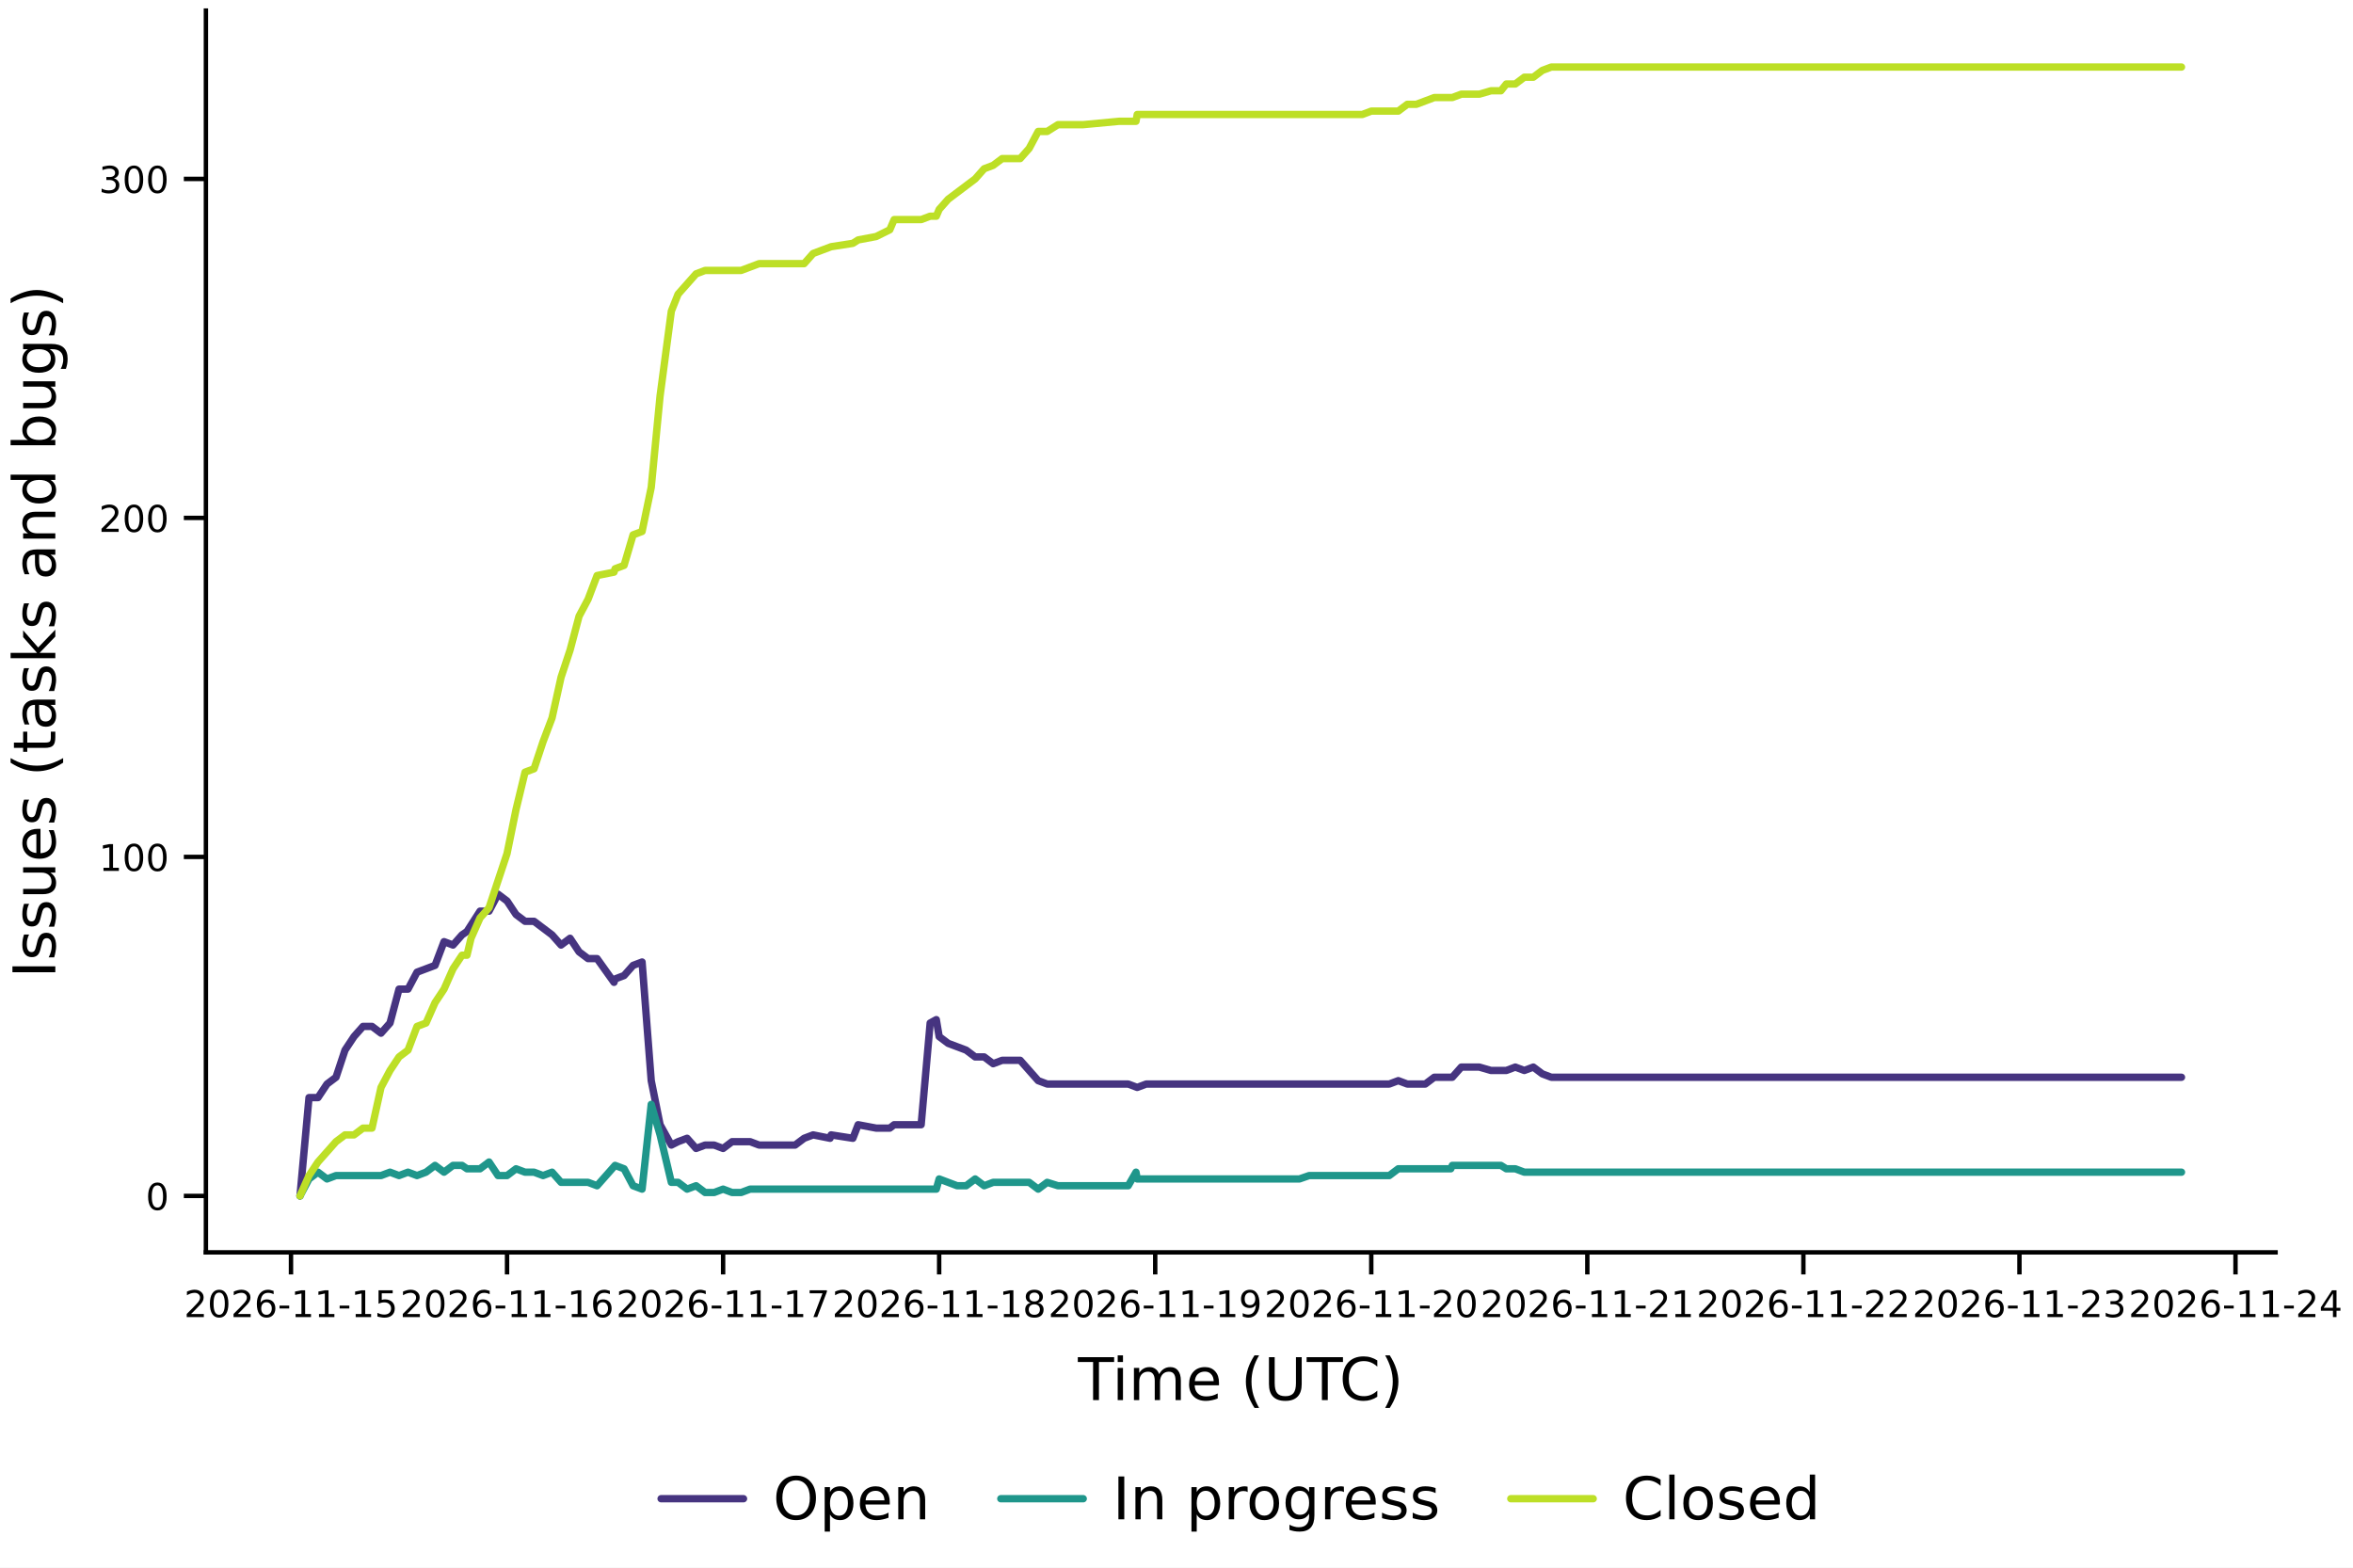
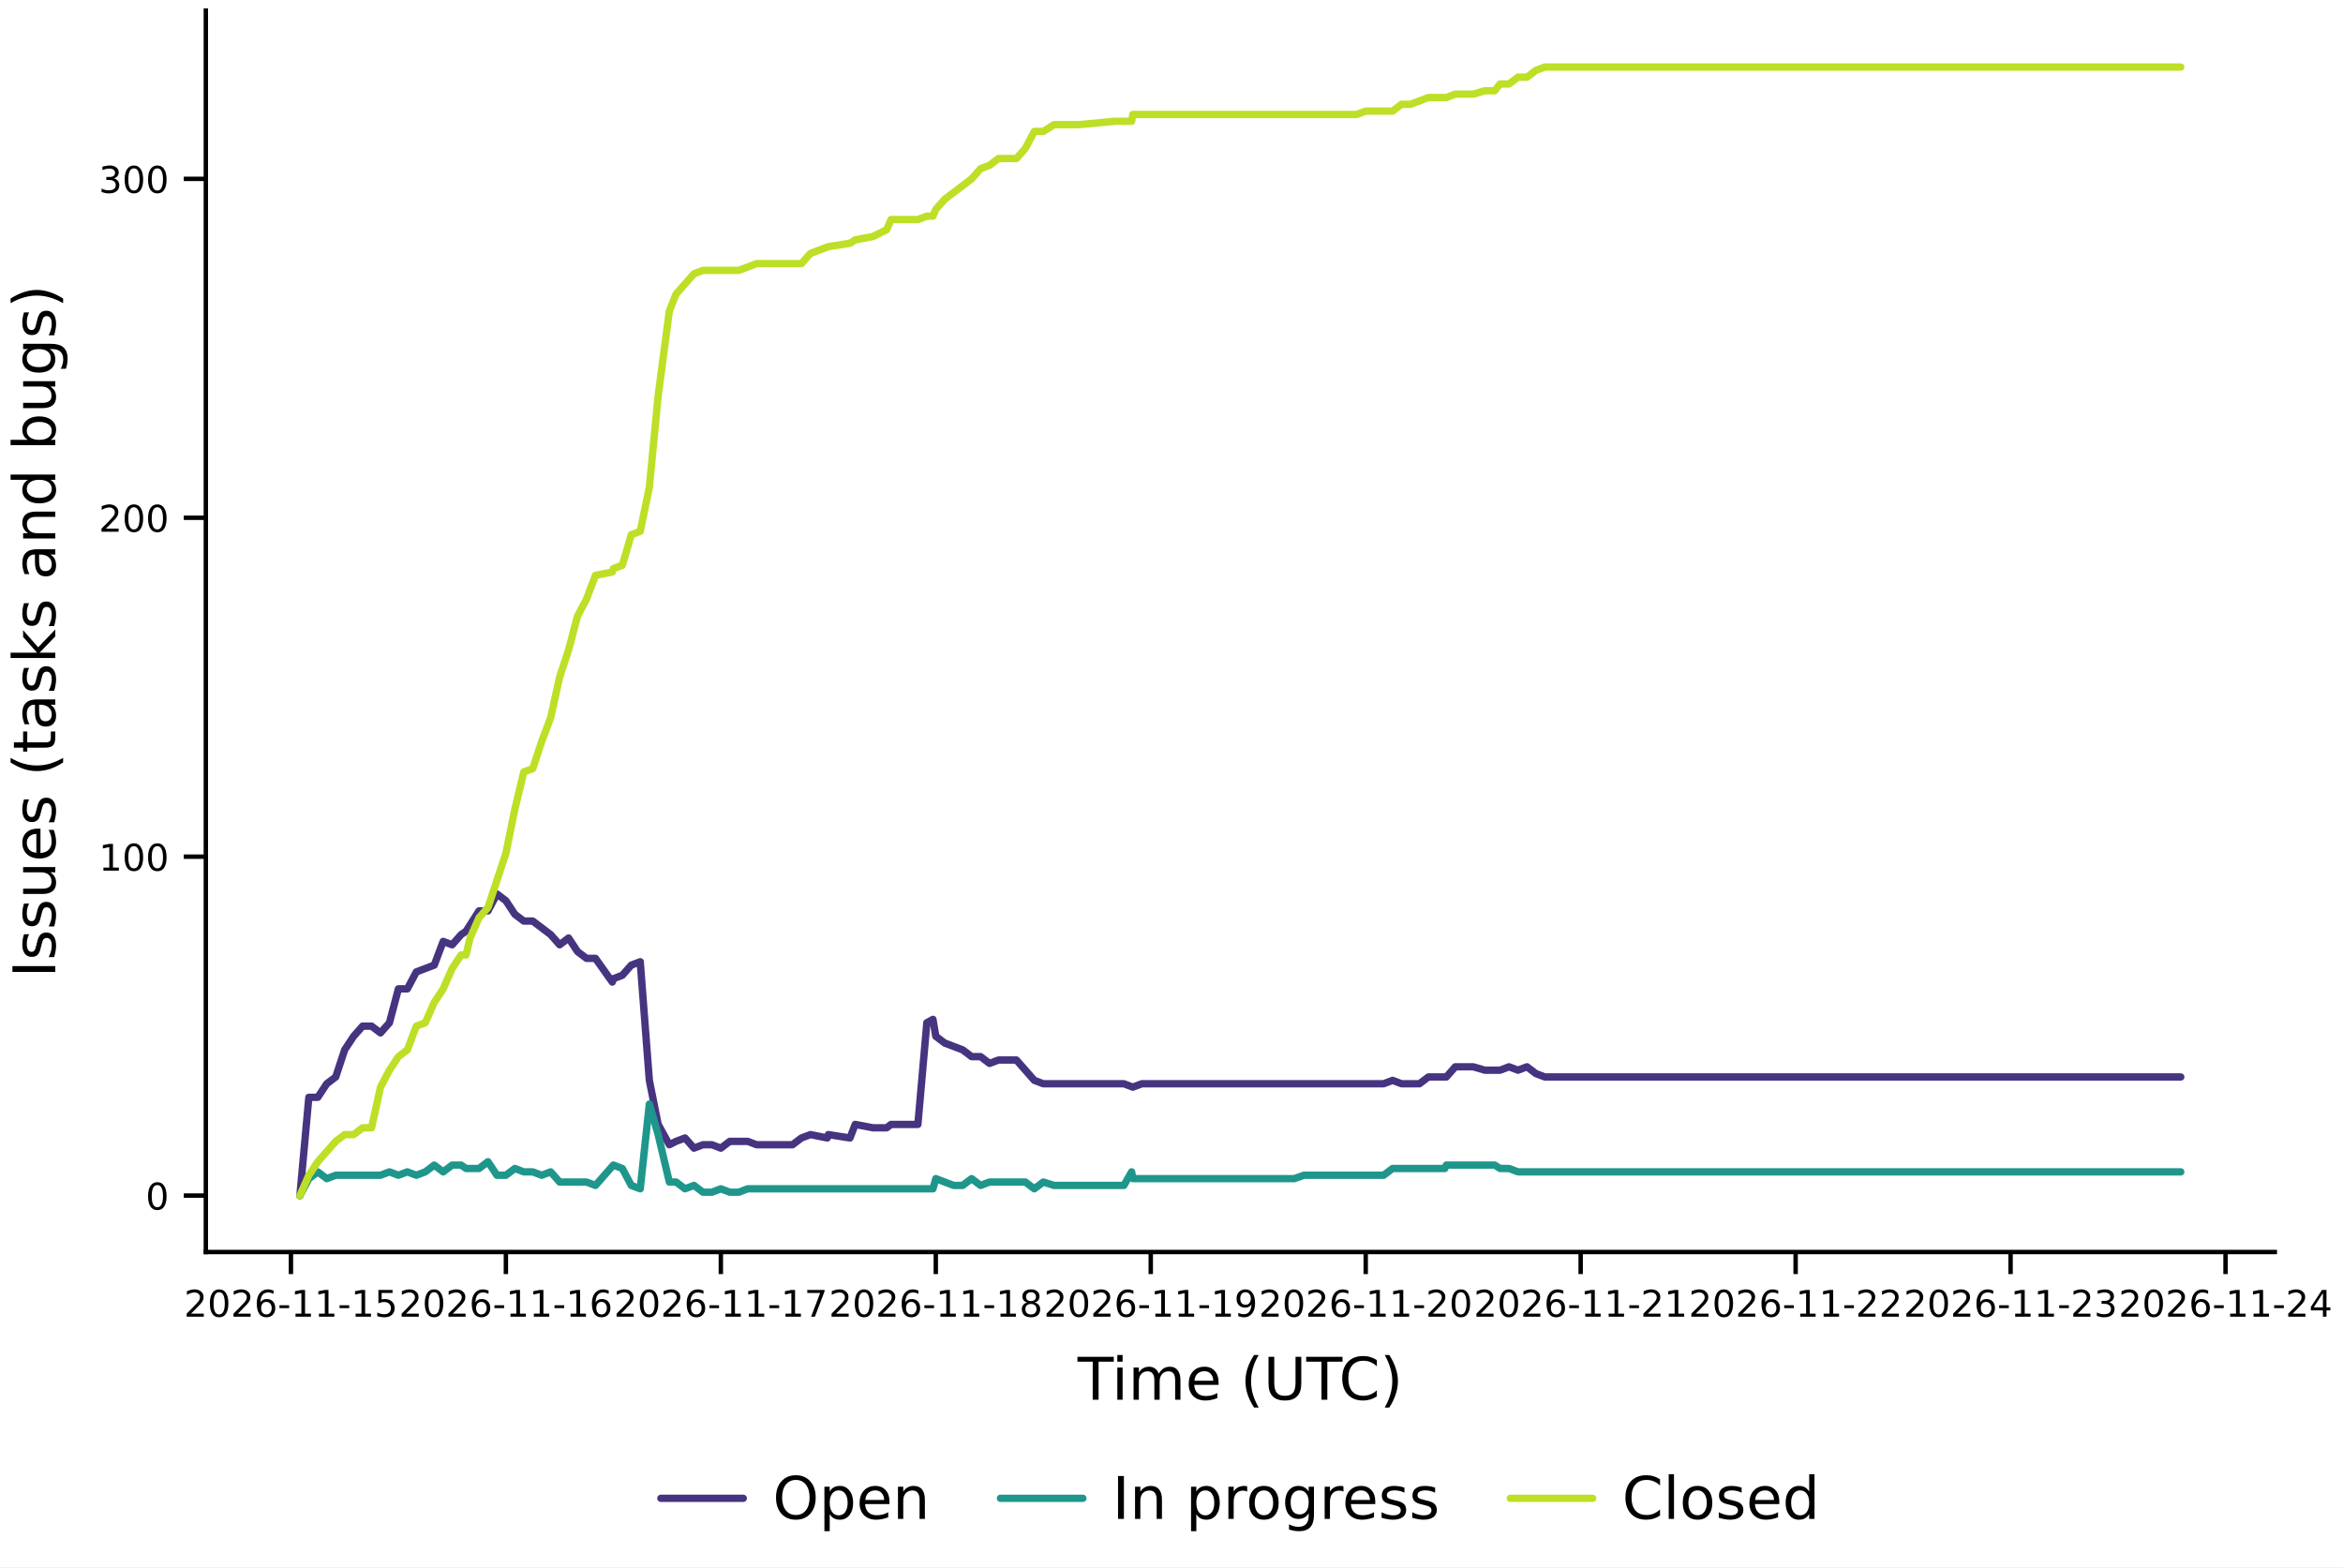
- <svg xmlns="http://www.w3.org/2000/svg" xmlns:xlink="http://www.w3.org/1999/xlink" width="319.78pt" height="213.046pt" viewBox="0 0 319.78 213.046" version="1.1">
+ <svg xmlns="http://www.w3.org/2000/svg" xmlns:xlink="http://www.w3.org/1999/xlink" width="318.528pt" height="213.046pt" viewBox="0 0 318.528 213.046" version="1.1">
  <defs>
    <style type="text/css">*{stroke-linejoin: round; stroke-linecap: butt}</style>
  </defs>
  <g id="figure_1">
    <g id="patch_1">
-       <path d="M -0 213.046  L 319.78 213.046  L 319.78 0  L -0 0  z " style="fill: #ffffff" />
+       <path d="M 0 213.046  L 318.528 213.046  L 318.528 0  L 0 0  z " style="fill: #ffffff" />
    </g>
    <g id="axes_1">
      <g id="patch_2">
        <path d="M 27.984 170.203  L 309.256 170.203  L 309.256 1.44  L 27.984 1.44  z " style="fill: #ffffff" />
      </g>
      <g id="matplotlib.axis_1">
        <g id="xtick_1">
          <g id="line2d_1">
            <defs>
-               <path id="m8604968e37" d="M 0 0  L 0 3  " style="stroke: #000000; stroke-width: 0.6" />
+               <path id="m8cad3fe048" d="M 0 0  L 0 3  " style="stroke: #000000; stroke-width: 0.6" />
            </defs>
            <g>
-               <use xlink:href="#m8604968e37" x="39.546" y="170.203" style="stroke: #000000; stroke-width: 0.6" />
+               <use xlink:href="#m8cad3fe048" x="39.552" y="170.203" style="stroke: #000000; stroke-width: 0.6" />
            </g>
          </g>
          <g id="text_1">
-             <text style="font-size: 5px; font-family: 'DejaVu Sans', sans-serif; text-anchor: middle" x="39.546" y="179.002" transform="rotate(-0 39.54599 179.0017)">2026-11-15</text>
+             <text style="font-size: 5px; font-family: 'DejaVu Sans', sans-serif; text-anchor: middle" x="39.552" y="179.002" transform="rotate(-0 39.55181 179.0017)">2026-11-15</text>
          </g>
        </g>
        <g id="xtick_2">
          <g id="line2d_2">
            <g>
-               <use xlink:href="#m8604968e37" x="68.909" y="170.203" style="stroke: #000000; stroke-width: 0.6" />
+               <use xlink:href="#m8cad3fe048" x="68.775" y="170.203" style="stroke: #000000; stroke-width: 0.6" />
            </g>
          </g>
          <g id="text_2">
-             <text style="font-size: 5px; font-family: 'DejaVu Sans', sans-serif; text-anchor: middle" x="68.909" y="179.002" transform="rotate(-0 68.90882 179.0017)">2026-11-16</text>
+             <text style="font-size: 5px; font-family: 'DejaVu Sans', sans-serif; text-anchor: middle" x="68.775" y="179.002" transform="rotate(-0 68.77482 179.0017)">2026-11-16</text>
          </g>
        </g>
        <g id="xtick_3">
          <g id="line2d_3">
            <g>
-               <use xlink:href="#m8604968e37" x="98.272" y="170.203" style="stroke: #000000; stroke-width: 0.6" />
+               <use xlink:href="#m8cad3fe048" x="97.998" y="170.203" style="stroke: #000000; stroke-width: 0.6" />
            </g>
          </g>
          <g id="text_3">
-             <text style="font-size: 5px; font-family: 'DejaVu Sans', sans-serif; text-anchor: middle" x="98.272" y="179.002" transform="rotate(-0 98.27165 179.0017)">2026-11-17</text>
+             <text style="font-size: 5px; font-family: 'DejaVu Sans', sans-serif; text-anchor: middle" x="97.998" y="179.002" transform="rotate(-0 97.99783 179.0017)">2026-11-17</text>
          </g>
        </g>
        <g id="xtick_4">
          <g id="line2d_4">
            <g>
-               <use xlink:href="#m8604968e37" x="127.634" y="170.203" style="stroke: #000000; stroke-width: 0.6" />
+               <use xlink:href="#m8cad3fe048" x="127.221" y="170.203" style="stroke: #000000; stroke-width: 0.6" />
            </g>
          </g>
          <g id="text_4">
-             <text style="font-size: 5px; font-family: 'DejaVu Sans', sans-serif; text-anchor: middle" x="127.634" y="179.002" transform="rotate(-0 127.6345 179.0017)">2026-11-18</text>
+             <text style="font-size: 5px; font-family: 'DejaVu Sans', sans-serif; text-anchor: middle" x="127.221" y="179.002" transform="rotate(-0 127.2208 179.0017)">2026-11-18</text>
          </g>
        </g>
        <g id="xtick_5">
          <g id="line2d_5">
            <g>
-               <use xlink:href="#m8604968e37" x="156.997" y="170.203" style="stroke: #000000; stroke-width: 0.6" />
+               <use xlink:href="#m8cad3fe048" x="156.444" y="170.203" style="stroke: #000000; stroke-width: 0.6" />
            </g>
          </g>
          <g id="text_5">
-             <text style="font-size: 5px; font-family: 'DejaVu Sans', sans-serif; text-anchor: middle" x="156.997" y="179.002" transform="rotate(-0 156.9973 179.0017)">2026-11-19</text>
+             <text style="font-size: 5px; font-family: 'DejaVu Sans', sans-serif; text-anchor: middle" x="156.444" y="179.002" transform="rotate(-0 156.4438 179.0017)">2026-11-19</text>
          </g>
        </g>
        <g id="xtick_6">
          <g id="line2d_6">
            <g>
-               <use xlink:href="#m8604968e37" x="186.36" y="170.203" style="stroke: #000000; stroke-width: 0.6" />
+               <use xlink:href="#m8cad3fe048" x="185.667" y="170.203" style="stroke: #000000; stroke-width: 0.6" />
            </g>
          </g>
          <g id="text_6">
-             <text style="font-size: 5px; font-family: 'DejaVu Sans', sans-serif; text-anchor: middle" x="186.36" y="179.002" transform="rotate(-0 186.3601 179.0017)">2026-11-20</text>
+             <text style="font-size: 5px; font-family: 'DejaVu Sans', sans-serif; text-anchor: middle" x="185.667" y="179.002" transform="rotate(-0 185.6669 179.0017)">2026-11-20</text>
          </g>
        </g>
        <g id="xtick_7">
          <g id="line2d_7">
            <g>
-               <use xlink:href="#m8604968e37" x="215.723" y="170.203" style="stroke: #000000; stroke-width: 0.6" />
+               <use xlink:href="#m8cad3fe048" x="214.89" y="170.203" style="stroke: #000000; stroke-width: 0.6" />
            </g>
          </g>
          <g id="text_7">
-             <text style="font-size: 5px; font-family: 'DejaVu Sans', sans-serif; text-anchor: middle" x="215.723" y="179.002" transform="rotate(-0 215.723 179.0017)">2026-11-21</text>
+             <text style="font-size: 5px; font-family: 'DejaVu Sans', sans-serif; text-anchor: middle" x="214.89" y="179.002" transform="rotate(-0 214.8899 179.0017)">2026-11-21</text>
          </g>
        </g>
        <g id="xtick_8">
          <g id="line2d_8">
            <g>
-               <use xlink:href="#m8604968e37" x="245.086" y="170.203" style="stroke: #000000; stroke-width: 0.6" />
+               <use xlink:href="#m8cad3fe048" x="244.113" y="170.203" style="stroke: #000000; stroke-width: 0.6" />
            </g>
          </g>
          <g id="text_8">
-             <text style="font-size: 5px; font-family: 'DejaVu Sans', sans-serif; text-anchor: middle" x="245.086" y="179.002" transform="rotate(-0 245.0858 179.0017)">2026-11-22</text>
+             <text style="font-size: 5px; font-family: 'DejaVu Sans', sans-serif; text-anchor: middle" x="244.113" y="179.002" transform="rotate(-0 244.1129 179.0017)">2026-11-22</text>
          </g>
        </g>
        <g id="xtick_9">
          <g id="line2d_9">
            <g>
-               <use xlink:href="#m8604968e37" x="274.449" y="170.203" style="stroke: #000000; stroke-width: 0.6" />
+               <use xlink:href="#m8cad3fe048" x="273.336" y="170.203" style="stroke: #000000; stroke-width: 0.6" />
            </g>
          </g>
          <g id="text_9">
-             <text style="font-size: 5px; font-family: 'DejaVu Sans', sans-serif; text-anchor: middle" x="274.449" y="179.002" transform="rotate(-0 274.4486 179.0017)">2026-11-23</text>
+             <text style="font-size: 5px; font-family: 'DejaVu Sans', sans-serif; text-anchor: middle" x="273.336" y="179.002" transform="rotate(-0 273.3359 179.0017)">2026-11-23</text>
          </g>
        </g>
        <g id="xtick_10">
          <g id="line2d_10">
            <g>
-               <use xlink:href="#m8604968e37" x="303.811" y="170.203" style="stroke: #000000; stroke-width: 0.6" />
+               <use xlink:href="#m8cad3fe048" x="302.559" y="170.203" style="stroke: #000000; stroke-width: 0.6" />
            </g>
          </g>
          <g id="text_10">
-             <text style="font-size: 5px; font-family: 'DejaVu Sans', sans-serif; text-anchor: middle" x="303.811" y="179.002" transform="rotate(-0 303.8115 179.0017)">2026-11-24</text>
+             <text style="font-size: 5px; font-family: 'DejaVu Sans', sans-serif; text-anchor: middle" x="302.559" y="179.002" transform="rotate(-0 302.5589 179.0017)">2026-11-24</text>
          </g>
        </g>
        <g id="text_11">
          <text style="font-size: 8px; font-family: 'DejaVu Sans', sans-serif; text-anchor: middle" x="168.62" y="190.282" transform="rotate(-0 168.6201 190.2816)">Time (UTC)</text>
        </g>
      </g>
      <g id="matplotlib.axis_2">
        <g id="ytick_1">
          <g id="line2d_11">
            <defs>
-               <path id="mb89d336dfc" d="M 0 0  L -3 0  " style="stroke: #000000; stroke-width: 0.6" />
+               <path id="mad2ebeeed0" d="M 0 0  L -3 0  " style="stroke: #000000; stroke-width: 0.6" />
            </defs>
            <g>
-               <use xlink:href="#mb89d336dfc" x="27.984" y="162.532" style="stroke: #000000; stroke-width: 0.6" />
+               <use xlink:href="#mad2ebeeed0" x="27.984" y="162.532" style="stroke: #000000; stroke-width: 0.6" />
            </g>
          </g>
          <g id="text_12">
            <text style="font-size: 5px; font-family: 'DejaVu Sans', sans-serif; text-anchor: end" x="22.984" y="164.431" transform="rotate(-0 22.98438 164.4312)">0</text>
          </g>
        </g>
        <g id="ytick_2">
          <g id="line2d_12">
            <g>
-               <use xlink:href="#mb89d336dfc" x="27.984" y="116.46" style="stroke: #000000; stroke-width: 0.6" />
+               <use xlink:href="#mad2ebeeed0" x="27.984" y="116.46" style="stroke: #000000; stroke-width: 0.6" />
            </g>
          </g>
          <g id="text_13">
            <text style="font-size: 5px; font-family: 'DejaVu Sans', sans-serif; text-anchor: end" x="22.984" y="118.359" transform="rotate(-0 22.98438 118.3589)">100</text>
          </g>
        </g>
        <g id="ytick_3">
          <g id="line2d_13">
            <g>
-               <use xlink:href="#mb89d336dfc" x="27.984" y="70.387" style="stroke: #000000; stroke-width: 0.6" />
+               <use xlink:href="#mad2ebeeed0" x="27.984" y="70.387" style="stroke: #000000; stroke-width: 0.6" />
            </g>
          </g>
          <g id="text_14">
            <text style="font-size: 5px; font-family: 'DejaVu Sans', sans-serif; text-anchor: end" x="22.984" y="72.287" transform="rotate(-0 22.98438 72.28662)">200</text>
          </g>
        </g>
        <g id="ytick_4">
          <g id="line2d_14">
            <g>
-               <use xlink:href="#mb89d336dfc" x="27.984" y="24.315" style="stroke: #000000; stroke-width: 0.6" />
+               <use xlink:href="#mad2ebeeed0" x="27.984" y="24.315" style="stroke: #000000; stroke-width: 0.6" />
            </g>
          </g>
          <g id="text_15">
            <text style="font-size: 5px; font-family: 'DejaVu Sans', sans-serif; text-anchor: end" x="22.984" y="26.214" transform="rotate(-0 22.98438 26.21431)">300</text>
          </g>
        </g>
        <g id="text_16">
          <text style="font-size: 8px; font-family: 'DejaVu Sans', sans-serif; text-anchor: middle" x="7.519" y="85.821" transform="rotate(-90 7.51875 85.82143)">Issues (tasks and bugs)</text>
        </g>
      </g>
      <g id="line2d_15">
-         <path d="M 40.769 162.532  L 41.993 149.171  L 43.216 149.171  L 44.44 147.328  L 45.663 146.407  L 46.887 142.721  L 48.11 140.878  L 49.334 139.496  L 50.557 139.496  L 51.781 140.417  L 53.004 139.035  L 54.227 134.428  L 55.451 134.428  L 56.674 132.124  L 59.121 131.203  L 60.345 127.978  L 61.568 128.438  L 62.792 127.056  L 63.464 126.595  L 65.238 123.831  L 66.462 123.831  L 67.685 121.527  L 68.909 122.449  L 70.132 124.292  L 71.356 125.213  L 72.579 125.213  L 75.026 127.056  L 76.25 128.438  L 77.473 127.517  L 78.696 129.36  L 79.92 130.281  L 81.143 130.281  L 83.447 133.506  L 83.59 133.046  L 84.814 132.585  L 86.037 131.203  L 87.261 130.742  L 88.504 146.867  L 89.707 152.857  L 91.237 155.621  L 92.154 155.16  L 93.378 154.7  L 94.601 156.082  L 95.825 155.621  L 97.048 155.621  L 98.272 156.082  L 99.495 155.16  L 101.942 155.16  L 103.165 155.621  L 108.059 155.621  L 109.283 154.7  L 110.506 154.239  L 112.81 154.7  L 112.953 154.239  L 115.91 154.7  L 116.623 152.857  L 119.07 153.317  L 120.926 153.317  L 121.517 152.857  L 125.188 152.857  L 126.411 139.035  L 127.247 138.574  L 127.634 140.878  L 128.858 141.799  L 131.305 142.721  L 132.528 143.642  L 133.752 143.642  L 134.975 144.564  L 136.199 144.103  L 138.646 144.103  L 141.092 146.867  L 142.316 147.328  L 153.327 147.328  L 154.55 147.789  L 155.774 147.328  L 188.807 147.328  L 190.03 146.867  L 191.254 147.328  L 193.701 147.328  L 194.924 146.407  L 197.371 146.407  L 198.595 145.024  L 201.042 145.024  L 202.632 145.485  L 204.712 145.485  L 205.935 145.024  L 207.159 145.485  L 208.382 145.024  L 209.606 145.946  L 210.829 146.407  L 296.471 146.407  L 296.471 146.407  " clip-path="url(#p62f4dacdcf)" style="fill: none; stroke: #463480; stroke-linecap: round" />
+         <path d="M 40.769 162.532  L 41.987 149.171  L 43.205 149.171  L 44.422 147.328  L 45.64 146.407  L 46.858 142.721  L 48.075 140.878  L 49.293 139.496  L 50.51 139.496  L 51.728 140.417  L 52.946 139.035  L 54.163 134.428  L 55.381 134.428  L 56.599 132.124  L 59.034 131.203  L 60.251 127.978  L 61.469 128.438  L 62.687 127.056  L 63.356 126.595  L 65.122 123.831  L 66.34 123.831  L 67.557 121.527  L 68.775 122.449  L 69.992 124.292  L 71.21 125.213  L 72.428 125.213  L 74.863 127.056  L 76.081 128.438  L 77.298 127.517  L 78.516 129.36  L 79.733 130.281  L 80.951 130.281  L 83.244 133.506  L 83.386 133.046  L 84.604 132.585  L 85.822 131.203  L 87.039 130.742  L 88.277 146.867  L 89.474 152.857  L 90.996 155.621  L 91.91 155.16  L 93.127 154.7  L 94.345 156.082  L 95.563 155.621  L 96.78 155.621  L 97.998 156.082  L 99.215 155.16  L 101.651 155.16  L 102.868 155.621  L 107.739 155.621  L 108.956 154.7  L 110.174 154.239  L 112.467 154.7  L 112.609 154.239  L 115.552 154.7  L 116.262 152.857  L 118.697 153.317  L 120.544 153.317  L 121.133 152.857  L 124.786 152.857  L 126.003 139.035  L 126.835 138.574  L 127.221 140.878  L 128.438 141.799  L 130.874 142.721  L 132.091 143.642  L 133.309 143.642  L 134.527 144.564  L 135.744 144.103  L 138.179 144.103  L 140.615 146.867  L 141.832 147.328  L 152.791 147.328  L 154.009 147.789  L 155.226 147.328  L 188.102 147.328  L 189.32 146.867  L 190.537 147.328  L 192.973 147.328  L 194.19 146.407  L 196.625 146.407  L 197.843 145.024  L 200.278 145.024  L 201.861 145.485  L 203.931 145.485  L 205.149 145.024  L 206.366 145.485  L 207.584 145.024  L 208.802 145.946  L 210.019 146.407  L 296.471 146.407  L 296.471 146.407  " clip-path="url(#paf09bd4a26)" style="fill: none; stroke: #463480; stroke-linecap: round" />
      </g>
      <g id="line2d_16">
-         <path d="M 40.769 162.532  L 41.993 160.228  L 43.216 159.307  L 44.44 160.228  L 45.663 159.767  L 51.781 159.767  L 53.004 159.307  L 54.227 159.767  L 55.451 159.307  L 56.674 159.767  L 57.898 159.307  L 59.121 158.385  L 60.345 159.307  L 61.568 158.385  L 62.792 158.385  L 63.464 158.846  L 65.238 158.846  L 66.462 157.925  L 67.685 159.767  L 68.909 159.767  L 70.132 158.846  L 71.356 159.307  L 72.579 159.307  L 73.803 159.767  L 75.026 159.307  L 76.25 160.689  L 79.92 160.689  L 81.143 161.15  L 83.59 158.385  L 84.814 158.846  L 86.037 161.15  L 87.261 161.61  L 88.504 150.092  L 89.707 154.239  L 91.237 160.689  L 92.154 160.689  L 93.378 161.61  L 94.601 161.15  L 95.825 162.071  L 97.048 162.071  L 98.272 161.61  L 99.495 162.071  L 100.719 162.071  L 101.942 161.61  L 127.247 161.61  L 127.634 160.228  L 130.081 161.15  L 131.305 161.15  L 132.528 160.228  L 133.752 161.15  L 134.975 160.689  L 139.869 160.689  L 141.092 161.61  L 142.316 160.689  L 143.784 161.15  L 153.327 161.15  L 154.387 159.307  L 154.55 160.228  L 176.593 160.228  L 177.918 159.767  L 188.807 159.767  L 190.03 158.846  L 197.167 158.846  L 197.371 158.385  L 203.978 158.385  L 204.712 158.846  L 205.935 158.846  L 207.159 159.307  L 296.471 159.307  L 296.471 159.307  " clip-path="url(#p62f4dacdcf)" style="fill: none; stroke: #1f968b; stroke-linecap: round" />
+         <path d="M 40.769 162.532  L 41.987 160.228  L 43.205 159.307  L 44.422 160.228  L 45.64 159.767  L 51.728 159.767  L 52.946 159.307  L 54.163 159.767  L 55.381 159.307  L 56.599 159.767  L 57.816 159.307  L 59.034 158.385  L 60.251 159.307  L 61.469 158.385  L 62.687 158.385  L 63.356 158.846  L 65.122 158.846  L 66.34 157.925  L 67.557 159.767  L 68.775 159.767  L 69.992 158.846  L 71.21 159.307  L 72.428 159.307  L 73.645 159.767  L 74.863 159.307  L 76.081 160.689  L 79.733 160.689  L 80.951 161.15  L 83.386 158.385  L 84.604 158.846  L 85.822 161.15  L 87.039 161.61  L 88.277 150.092  L 89.474 154.239  L 90.996 160.689  L 91.91 160.689  L 93.127 161.61  L 94.345 161.15  L 95.563 162.071  L 96.78 162.071  L 97.998 161.61  L 99.215 162.071  L 100.433 162.071  L 101.651 161.61  L 126.835 161.61  L 127.221 160.228  L 129.656 161.15  L 130.874 161.15  L 132.091 160.228  L 133.309 161.15  L 134.527 160.689  L 139.397 160.689  L 140.615 161.61  L 141.832 160.689  L 143.293 161.15  L 152.791 161.15  L 153.846 159.307  L 154.009 160.228  L 175.946 160.228  L 177.265 159.767  L 188.102 159.767  L 189.32 158.846  L 196.423 158.846  L 196.625 158.385  L 203.201 158.385  L 203.931 158.846  L 205.149 158.846  L 206.366 159.307  L 296.471 159.307  L 296.471 159.307  " clip-path="url(#paf09bd4a26)" style="fill: none; stroke: #1f968b; stroke-linecap: round" />
      </g>
      <g id="line2d_17">
-         <path d="M 40.769 162.532  L 41.993 159.767  L 43.216 157.925  L 45.663 155.16  L 46.887 154.239  L 48.11 154.239  L 49.334 153.317  L 50.557 153.317  L 51.781 147.789  L 53.004 145.485  L 54.227 143.642  L 55.451 142.721  L 56.674 139.496  L 57.898 139.035  L 59.121 136.271  L 60.345 134.428  L 61.568 131.663  L 62.792 129.82  L 63.464 129.82  L 64.015 127.517  L 65.238 124.753  L 66.462 123.37  L 68.909 115.999  L 70.132 110.009  L 71.356 104.941  L 72.579 104.481  L 73.803 100.795  L 75.026 97.57  L 76.25 92.041  L 77.473 88.355  L 78.696 83.748  L 79.92 81.445  L 81.143 78.22  L 83.447 77.759  L 83.59 77.298  L 84.814 76.837  L 86.037 72.691  L 87.261 72.23  L 88.504 66.241  L 89.707 53.801  L 91.237 42.283  L 92.154 39.979  L 94.601 37.215  L 95.825 36.754  L 100.719 36.754  L 103.165 35.833  L 109.283 35.833  L 110.506 34.451  L 112.953 33.529  L 115.91 33.069  L 116.623 32.608  L 119.07 32.147  L 120.926 31.226  L 121.517 29.844  L 125.188 29.844  L 126.411 29.383  L 127.247 29.383  L 127.634 28.461  L 128.858 27.079  L 132.528 24.315  L 133.752 22.933  L 134.975 22.472  L 136.199 21.551  L 138.646 21.551  L 139.869 20.168  L 141.092 17.865  L 142.316 17.865  L 143.784 16.943  L 147.21 16.943  L 152.104 16.483  L 154.387 16.483  L 154.55 15.561  L 185.137 15.561  L 186.36 15.1  L 190.03 15.1  L 191.254 14.179  L 192.477 14.179  L 194.924 13.258  L 197.371 13.258  L 198.595 12.797  L 201.042 12.797  L 202.632 12.336  L 203.978 12.336  L 204.712 11.415  L 205.935 11.415  L 207.159 10.493  L 208.382 10.493  L 209.606 9.572  L 210.829 9.111  L 296.471 9.111  L 296.471 9.111  " clip-path="url(#p62f4dacdcf)" style="fill: none; stroke: #bddf26; stroke-linecap: round" />
+         <path d="M 40.769 162.532  L 41.987 159.767  L 43.205 157.925  L 45.64 155.16  L 46.858 154.239  L 48.075 154.239  L 49.293 153.317  L 50.51 153.317  L 51.728 147.789  L 52.946 145.485  L 54.163 143.642  L 55.381 142.721  L 56.599 139.496  L 57.816 139.035  L 59.034 136.271  L 60.251 134.428  L 61.469 131.663  L 62.687 129.82  L 63.356 129.82  L 63.904 127.517  L 65.122 124.753  L 66.34 123.37  L 68.775 115.999  L 69.992 110.009  L 71.21 104.941  L 72.428 104.481  L 73.645 100.795  L 74.863 97.57  L 76.081 92.041  L 77.298 88.355  L 78.516 83.748  L 79.733 81.445  L 80.951 78.22  L 83.244 77.759  L 83.386 77.298  L 84.604 76.837  L 85.822 72.691  L 87.039 72.23  L 88.277 66.241  L 89.474 53.801  L 90.996 42.283  L 91.91 39.979  L 94.345 37.215  L 95.563 36.754  L 100.433 36.754  L 102.868 35.833  L 108.956 35.833  L 110.174 34.451  L 112.609 33.529  L 115.552 33.069  L 116.262 32.608  L 118.697 32.147  L 120.544 31.226  L 121.133 29.844  L 124.786 29.844  L 126.003 29.383  L 126.835 29.383  L 127.221 28.461  L 128.438 27.079  L 132.091 24.315  L 133.309 22.933  L 134.527 22.472  L 135.744 21.551  L 138.179 21.551  L 139.397 20.168  L 140.615 17.865  L 141.832 17.865  L 143.293 16.943  L 146.703 16.943  L 151.573 16.483  L 153.846 16.483  L 154.009 15.561  L 184.449 15.561  L 185.667 15.1  L 189.32 15.1  L 190.537 14.179  L 191.755 14.179  L 194.19 13.258  L 196.625 13.258  L 197.843 12.797  L 200.278 12.797  L 201.861 12.336  L 203.201 12.336  L 203.931 11.415  L 205.149 11.415  L 206.366 10.493  L 207.584 10.493  L 208.802 9.572  L 210.019 9.111  L 296.471 9.111  L 296.471 9.111  " clip-path="url(#paf09bd4a26)" style="fill: none; stroke: #bddf26; stroke-linecap: round" />
      </g>
      <g id="patch_3">
        <path d="M 27.984 170.203  L 27.984 1.44  " style="fill: none; stroke: #000000; stroke-width: 0.6; stroke-linejoin: miter; stroke-linecap: square" />
      </g>
      <g id="patch_4">
        <path d="M 27.984 170.203  L 309.256 170.203  " style="fill: none; stroke: #000000; stroke-width: 0.6; stroke-linejoin: miter; stroke-linecap: square" />
      </g>
      <g id="legend_1">
        <g id="line2d_18">
          <path d="M 89.846 203.684  L 95.446 203.684  L 101.046 203.684  " style="fill: none; stroke: #463480; stroke-linecap: round" />
        </g>
        <g id="text_17">
          <text style="font-size: 8px; font-family: 'DejaVu Sans', sans-serif; text-anchor: start" x="105.046" y="206.484" transform="rotate(-0 105.0457 206.4837)">Open</text>
        </g>
        <g id="line2d_19">
          <path d="M 136.014 203.684  L 141.614 203.684  L 147.214 203.684  " style="fill: none; stroke: #1f968b; stroke-linecap: round" />
        </g>
        <g id="text_18">
          <text style="font-size: 8px; font-family: 'DejaVu Sans', sans-serif; text-anchor: start" x="151.214" y="206.484" transform="rotate(-0 151.2145 206.4837)">In progress</text>
        </g>
        <g id="line2d_20">
          <path d="M 205.322 203.684  L 210.922 203.684  L 216.522 203.684  " style="fill: none; stroke: #bddf26; stroke-linecap: round" />
        </g>
        <g id="text_19">
          <text style="font-size: 8px; font-family: 'DejaVu Sans', sans-serif; text-anchor: start" x="220.522" y="206.484" transform="rotate(-0 220.522 206.4837)">Closed</text>
        </g>
      </g>
    </g>
  </g>
  <defs>
-     <clipPath id="p62f4dacdcf">
+     <clipPath id="paf09bd4a26">
      <rect x="27.984" y="1.44" width="281.271" height="168.763" />
    </clipPath>
  </defs>
</svg>
